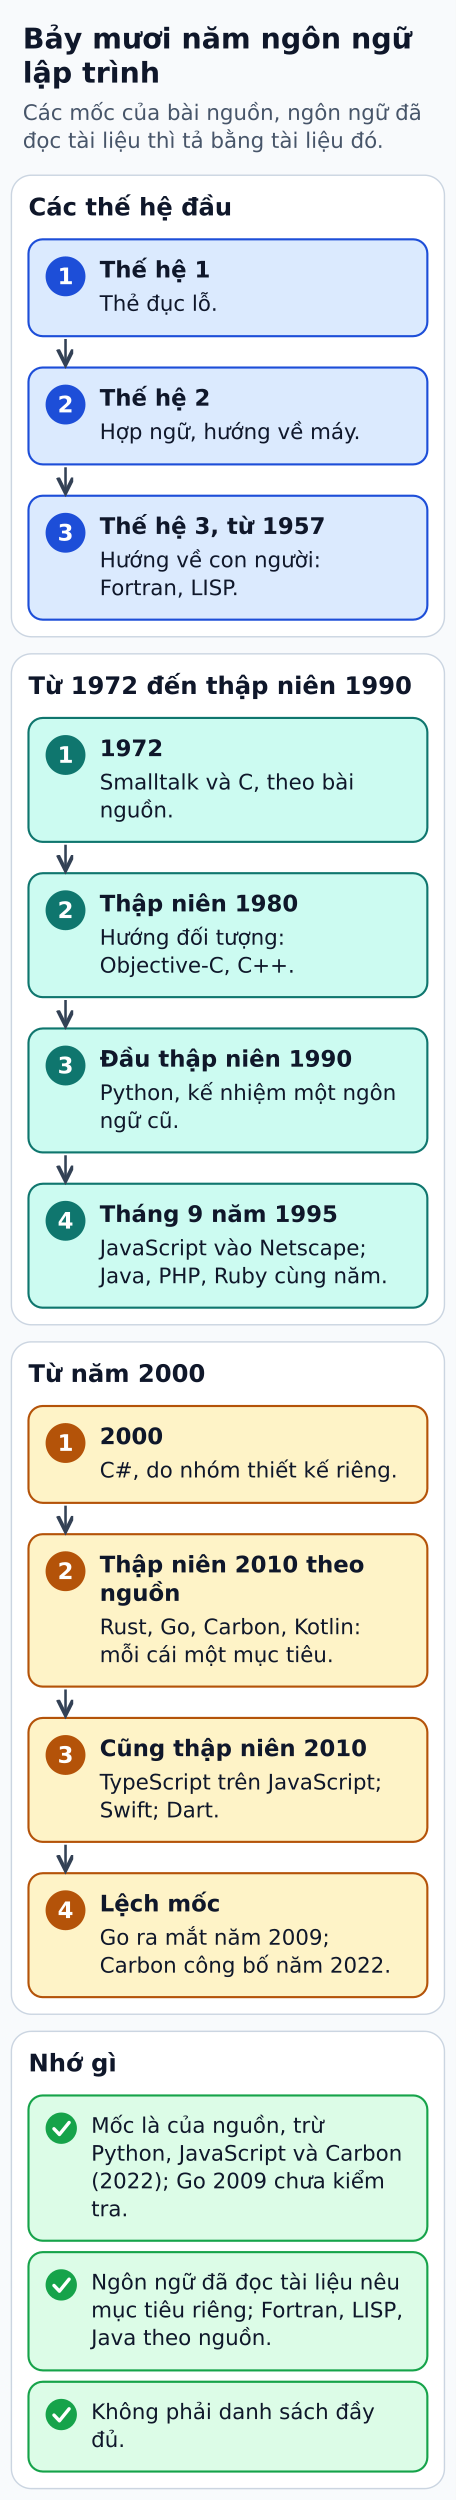
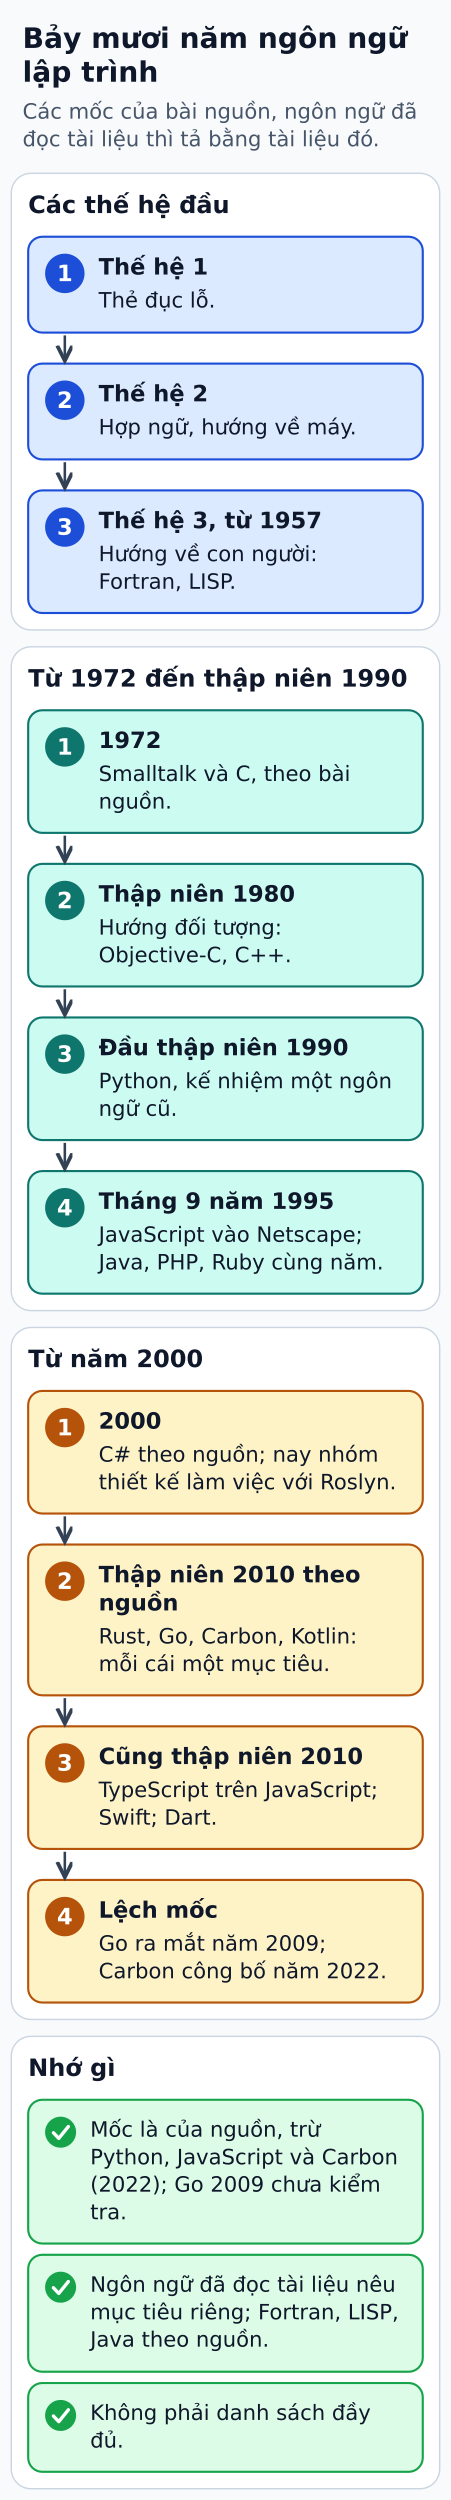
- <svg xmlns="http://www.w3.org/2000/svg" width="320" height="1755" viewBox="0 0 320 1755" role="img" aria-labelledby="title desc">
+ <svg xmlns="http://www.w3.org/2000/svg" width="320" height="1774" viewBox="0 0 320 1774" role="img" aria-labelledby="title desc">
  <defs>
    <marker id="arrow" markerWidth="8" markerHeight="8" refX="6" refY="3" orient="auto">
      <path d="M0,0 L6,3 L0,6" fill="none" stroke="#334155" stroke-width="1.5" />
    </marker>
  </defs>
-   <rect width="320" height="1755" fill="#f8fafc" />
+   <rect width="320" height="1774" fill="#f8fafc" />
  <g font-family="DejaVu Sans, Arial, sans-serif" fill="#0f172a">
    <text x="16" y="34" font-size="20" fill="#0f172a" font-weight="bold" text-anchor="start">Bảy mươi năm ngôn ngữ</text>
    <text x="16" y="58" font-size="20" fill="#0f172a" font-weight="bold" text-anchor="start">lập trình</text>
    <text x="16" y="84.2" font-size="15" fill="#475569" font-weight="normal" text-anchor="start">Các mốc của bài nguồn, ngôn ngữ đã</text>
    <text x="16" y="103.8" font-size="15" fill="#475569" font-weight="normal" text-anchor="start">đọc tài liệu thì tả bằng tài liệu đó.</text>
    <rect x="8" y="123" width="304" height="324" rx="14" fill="#ffffff" stroke="#cbd5e1" stroke-width="1" />
    <text x="20" y="151.2" font-size="17" fill="#0f172a" font-weight="bold" text-anchor="start">Các thế hệ đầu</text>
    <rect x="20" y="168" width="280" height="68" rx="10" fill="#dbeafe" stroke="#1d4ed8" stroke-width="1.5" />
    <circle cx="46" cy="194" r="14" fill="#1d4ed8" />
    <text x="46" y="199.5" font-size="16" fill="#ffffff" font-weight="bold" text-anchor="middle">1</text>
    <text x="70" y="194.8" font-size="16" fill="#0f172a" font-weight="bold" text-anchor="start">Thế hệ 1</text>
    <text x="70" y="218.2" font-size="15" fill="#0f172a" font-weight="normal" text-anchor="start">Thẻ đục lỗ.</text>
    <rect x="20" y="258" width="280" height="68" rx="10" fill="#dbeafe" stroke="#1d4ed8" stroke-width="1.5" />
    <circle cx="46" cy="284" r="14" fill="#1d4ed8" />
    <text x="46" y="289.5" font-size="16" fill="#ffffff" font-weight="bold" text-anchor="middle">2</text>
    <text x="70" y="284.8" font-size="16" fill="#0f172a" font-weight="bold" text-anchor="start">Thế hệ 2</text>
    <text x="70" y="308.2" font-size="15" fill="#0f172a" font-weight="normal" text-anchor="start">Hợp ngữ, hướng về máy.</text>
    <polyline points="46,238 46,256" fill="none" stroke="#334155" stroke-width="1.8" stroke-linejoin="round" marker-end="url(#arrow)" />
    <rect x="20" y="348" width="280" height="87" rx="10" fill="#dbeafe" stroke="#1d4ed8" stroke-width="1.5" />
    <circle cx="46" cy="374" r="14" fill="#1d4ed8" />
    <text x="46" y="379.5" font-size="16" fill="#ffffff" font-weight="bold" text-anchor="middle">3</text>
    <text x="70" y="374.8" font-size="16" fill="#0f172a" font-weight="bold" text-anchor="start">Thế hệ 3, từ 1957</text>
    <text x="70" y="398.2" font-size="15" fill="#0f172a" font-weight="normal" text-anchor="start">Hướng về con người:</text>
    <text x="70" y="417.8" font-size="15" fill="#0f172a" font-weight="normal" text-anchor="start">Fortran, LISP.</text>
    <polyline points="46,328 46,346" fill="none" stroke="#334155" stroke-width="1.8" stroke-linejoin="round" marker-end="url(#arrow)" />
    <rect x="8" y="459" width="304" height="471" rx="14" fill="#ffffff" stroke="#cbd5e1" stroke-width="1" />
    <text x="20" y="487.2" font-size="17" fill="#0f172a" font-weight="bold" text-anchor="start">Từ 1972 đến thập niên 1990</text>
    <rect x="20" y="504" width="280" height="87" rx="10" fill="#ccfbf1" stroke="#0f766e" stroke-width="1.5" />
    <circle cx="46" cy="530" r="14" fill="#0f766e" />
    <text x="46" y="535.5" font-size="16" fill="#ffffff" font-weight="bold" text-anchor="middle">1</text>
    <text x="70" y="530.8" font-size="16" fill="#0f172a" font-weight="bold" text-anchor="start">1972</text>
    <text x="70" y="554.2" font-size="15" fill="#0f172a" font-weight="normal" text-anchor="start">Smalltalk và C, theo bài</text>
    <text x="70" y="573.8" font-size="15" fill="#0f172a" font-weight="normal" text-anchor="start">nguồn.</text>
    <rect x="20" y="613" width="280" height="87" rx="10" fill="#ccfbf1" stroke="#0f766e" stroke-width="1.5" />
    <circle cx="46" cy="639" r="14" fill="#0f766e" />
    <text x="46" y="644.5" font-size="16" fill="#ffffff" font-weight="bold" text-anchor="middle">2</text>
    <text x="70" y="639.8" font-size="16" fill="#0f172a" font-weight="bold" text-anchor="start">Thập niên 1980</text>
    <text x="70" y="663.2" font-size="15" fill="#0f172a" font-weight="normal" text-anchor="start">Hướng đối tượng:</text>
    <text x="70" y="682.8" font-size="15" fill="#0f172a" font-weight="normal" text-anchor="start">Objective-C, C++.</text>
    <polyline points="46,593 46,611" fill="none" stroke="#334155" stroke-width="1.8" stroke-linejoin="round" marker-end="url(#arrow)" />
    <rect x="20" y="722" width="280" height="87" rx="10" fill="#ccfbf1" stroke="#0f766e" stroke-width="1.5" />
    <circle cx="46" cy="748" r="14" fill="#0f766e" />
    <text x="46" y="753.5" font-size="16" fill="#ffffff" font-weight="bold" text-anchor="middle">3</text>
    <text x="70" y="748.8" font-size="16" fill="#0f172a" font-weight="bold" text-anchor="start">Đầu thập niên 1990</text>
    <text x="70" y="772.2" font-size="15" fill="#0f172a" font-weight="normal" text-anchor="start">Python, kế nhiệm một ngôn</text>
    <text x="70" y="791.8" font-size="15" fill="#0f172a" font-weight="normal" text-anchor="start">ngữ cũ.</text>
    <polyline points="46,702 46,720" fill="none" stroke="#334155" stroke-width="1.8" stroke-linejoin="round" marker-end="url(#arrow)" />
    <rect x="20" y="831" width="280" height="87" rx="10" fill="#ccfbf1" stroke="#0f766e" stroke-width="1.5" />
    <circle cx="46" cy="857" r="14" fill="#0f766e" />
    <text x="46" y="862.5" font-size="16" fill="#ffffff" font-weight="bold" text-anchor="middle">4</text>
    <text x="70" y="857.8" font-size="16" fill="#0f172a" font-weight="bold" text-anchor="start">Tháng 9 năm 1995</text>
    <text x="70" y="881.2" font-size="15" fill="#0f172a" font-weight="normal" text-anchor="start">JavaScript vào Netscape;</text>
    <text x="70" y="900.8" font-size="15" fill="#0f172a" font-weight="normal" text-anchor="start">Java, PHP, Ruby cùng năm.</text>
    <polyline points="46,811 46,829" fill="none" stroke="#334155" stroke-width="1.8" stroke-linejoin="round" marker-end="url(#arrow)" />
-     <rect x="8" y="942" width="304" height="472" rx="14" fill="#ffffff" stroke="#cbd5e1" stroke-width="1" />
+     <rect x="8" y="942" width="304" height="491" rx="14" fill="#ffffff" stroke="#cbd5e1" stroke-width="1" />
    <text x="20" y="970.1" font-size="17" fill="#0f172a" font-weight="bold" text-anchor="start">Từ năm 2000</text>
-     <rect x="20" y="987" width="280" height="68" rx="10" fill="#fef3c7" stroke="#b45309" stroke-width="1.5" />
+     <rect x="20" y="987" width="280" height="87" rx="10" fill="#fef3c7" stroke="#b45309" stroke-width="1.5" />
    <circle cx="46" cy="1013" r="14" fill="#b45309" />
    <text x="46" y="1018.5" font-size="16" fill="#ffffff" font-weight="bold" text-anchor="middle">1</text>
    <text x="70" y="1013.8" font-size="16" fill="#0f172a" font-weight="bold" text-anchor="start">2000</text>
-     <text x="70" y="1037.2" font-size="15" fill="#0f172a" font-weight="normal" text-anchor="start">C#, do nhóm thiết kế riêng.</text>
-     <rect x="20" y="1077" width="280" height="107" rx="10" fill="#fef3c7" stroke="#b45309" stroke-width="1.5" />
-     <circle cx="46" cy="1103" r="14" fill="#b45309" />
-     <text x="46" y="1108.5" font-size="16" fill="#ffffff" font-weight="bold" text-anchor="middle">2</text>
-     <text x="70" y="1103.8" font-size="16" fill="#0f172a" font-weight="bold" text-anchor="start">Thập niên 2010 theo</text>
-     <text x="70" y="1123.8" font-size="16" fill="#0f172a" font-weight="bold" text-anchor="start">nguồn</text>
-     <text x="70" y="1147.2" font-size="15" fill="#0f172a" font-weight="normal" text-anchor="start">Rust, Go, Carbon, Kotlin:</text>
-     <text x="70" y="1166.8" font-size="15" fill="#0f172a" font-weight="normal" text-anchor="start">mỗi cái một mục tiêu.</text>
-     <polyline points="46,1057 46,1075" fill="none" stroke="#334155" stroke-width="1.8" stroke-linejoin="round" marker-end="url(#arrow)" />
-     <rect x="20" y="1206" width="280" height="87" rx="10" fill="#fef3c7" stroke="#b45309" stroke-width="1.5" />
-     <circle cx="46" cy="1232" r="14" fill="#b45309" />
-     <text x="46" y="1237.5" font-size="16" fill="#ffffff" font-weight="bold" text-anchor="middle">3</text>
-     <text x="70" y="1232.8" font-size="16" fill="#0f172a" font-weight="bold" text-anchor="start">Cũng thập niên 2010</text>
-     <text x="70" y="1256.2" font-size="15" fill="#0f172a" font-weight="normal" text-anchor="start">TypeScript trên JavaScript;</text>
-     <text x="70" y="1275.8" font-size="15" fill="#0f172a" font-weight="normal" text-anchor="start">Swift; Dart.</text>
-     <polyline points="46,1186 46,1204" fill="none" stroke="#334155" stroke-width="1.8" stroke-linejoin="round" marker-end="url(#arrow)" />
-     <rect x="20" y="1315" width="280" height="87" rx="10" fill="#fef3c7" stroke="#b45309" stroke-width="1.5" />
-     <circle cx="46" cy="1341" r="14" fill="#b45309" />
-     <text x="46" y="1346.5" font-size="16" fill="#ffffff" font-weight="bold" text-anchor="middle">4</text>
-     <text x="70" y="1341.8" font-size="16" fill="#0f172a" font-weight="bold" text-anchor="start">Lệch mốc</text>
-     <text x="70" y="1365.2" font-size="15" fill="#0f172a" font-weight="normal" text-anchor="start">Go ra mắt năm 2009;</text>
-     <text x="70" y="1384.8" font-size="15" fill="#0f172a" font-weight="normal" text-anchor="start">Carbon công bố năm 2022.</text>
-     <polyline points="46,1295 46,1313" fill="none" stroke="#334155" stroke-width="1.8" stroke-linejoin="round" marker-end="url(#arrow)" />
-     <rect x="8" y="1426" width="304" height="321" rx="14" fill="#ffffff" stroke="#cbd5e1" stroke-width="1" />
-     <text x="20" y="1454.1" font-size="17" fill="#0f172a" font-weight="bold" text-anchor="start">Nhớ gì</text>
-     <rect x="20" y="1471" width="280" height="102" rx="10" fill="#dcfce7" stroke="#16a34a" stroke-width="1.5" />
-     <circle cx="43" cy="1494" r="11" fill="#16a34a" />
-     <polyline points="37.9,1494.4 41.7,1498.4 48.5,1490" fill="none" stroke="#ffffff" stroke-width="2.4" stroke-linecap="round" stroke-linejoin="round" />
-     <text x="64" y="1497.2" font-size="15" fill="#0f172a" font-weight="normal" text-anchor="start">Mốc là của nguồn, trừ</text>
-     <text x="64" y="1516.8" font-size="15" fill="#0f172a" font-weight="normal" text-anchor="start">Python, JavaScript và Carbon</text>
-     <text x="64" y="1536.2" font-size="15" fill="#0f172a" font-weight="normal" text-anchor="start">(2022); Go 2009 chưa kiểm</text>
-     <text x="64" y="1555.8" font-size="15" fill="#0f172a" font-weight="normal" text-anchor="start">tra.</text>
-     <rect x="20" y="1581" width="280" height="83" rx="10" fill="#dcfce7" stroke="#16a34a" stroke-width="1.5" />
-     <circle cx="43" cy="1604" r="11" fill="#16a34a" />
-     <polyline points="37.9,1604.4 41.7,1608.4 48.5,1600" fill="none" stroke="#ffffff" stroke-width="2.4" stroke-linecap="round" stroke-linejoin="round" />
-     <text x="64" y="1607.2" font-size="15" fill="#0f172a" font-weight="normal" text-anchor="start">Ngôn ngữ đã đọc tài liệu nêu</text>
-     <text x="64" y="1626.8" font-size="15" fill="#0f172a" font-weight="normal" text-anchor="start">mục tiêu riêng; Fortran, LISP,</text>
-     <text x="64" y="1646.2" font-size="15" fill="#0f172a" font-weight="normal" text-anchor="start">Java theo nguồn.</text>
-     <rect x="20" y="1672" width="280" height="63" rx="10" fill="#dcfce7" stroke="#16a34a" stroke-width="1.5" />
-     <circle cx="43" cy="1695" r="11" fill="#16a34a" />
-     <polyline points="37.9,1695.4 41.7,1699.4 48.5,1691" fill="none" stroke="#ffffff" stroke-width="2.4" stroke-linecap="round" stroke-linejoin="round" />
-     <text x="64" y="1698.2" font-size="15" fill="#0f172a" font-weight="normal" text-anchor="start">Không phải danh sách đầy</text>
-     <text x="64" y="1717.8" font-size="15" fill="#0f172a" font-weight="normal" text-anchor="start">đủ.</text>
+     <text x="70" y="1037.2" font-size="15" fill="#0f172a" font-weight="normal" text-anchor="start">C# theo nguồn; nay nhóm</text>
+     <text x="70" y="1056.8" font-size="15" fill="#0f172a" font-weight="normal" text-anchor="start">thiết kế làm việc với Roslyn.</text>
+     <rect x="20" y="1096" width="280" height="107" rx="10" fill="#fef3c7" stroke="#b45309" stroke-width="1.5" />
+     <circle cx="46" cy="1122" r="14" fill="#b45309" />
+     <text x="46" y="1127.5" font-size="16" fill="#ffffff" font-weight="bold" text-anchor="middle">2</text>
+     <text x="70" y="1122.8" font-size="16" fill="#0f172a" font-weight="bold" text-anchor="start">Thập niên 2010 theo</text>
+     <text x="70" y="1142.8" font-size="16" fill="#0f172a" font-weight="bold" text-anchor="start">nguồn</text>
+     <text x="70" y="1166.2" font-size="15" fill="#0f172a" font-weight="normal" text-anchor="start">Rust, Go, Carbon, Kotlin:</text>
+     <text x="70" y="1185.8" font-size="15" fill="#0f172a" font-weight="normal" text-anchor="start">mỗi cái một mục tiêu.</text>
+     <polyline points="46,1076 46,1094" fill="none" stroke="#334155" stroke-width="1.8" stroke-linejoin="round" marker-end="url(#arrow)" />
+     <rect x="20" y="1225" width="280" height="87" rx="10" fill="#fef3c7" stroke="#b45309" stroke-width="1.5" />
+     <circle cx="46" cy="1251" r="14" fill="#b45309" />
+     <text x="46" y="1256.5" font-size="16" fill="#ffffff" font-weight="bold" text-anchor="middle">3</text>
+     <text x="70" y="1251.8" font-size="16" fill="#0f172a" font-weight="bold" text-anchor="start">Cũng thập niên 2010</text>
+     <text x="70" y="1275.2" font-size="15" fill="#0f172a" font-weight="normal" text-anchor="start">TypeScript trên JavaScript;</text>
+     <text x="70" y="1294.8" font-size="15" fill="#0f172a" font-weight="normal" text-anchor="start">Swift; Dart.</text>
+     <polyline points="46,1205 46,1223" fill="none" stroke="#334155" stroke-width="1.8" stroke-linejoin="round" marker-end="url(#arrow)" />
+     <rect x="20" y="1334" width="280" height="87" rx="10" fill="#fef3c7" stroke="#b45309" stroke-width="1.5" />
+     <circle cx="46" cy="1360" r="14" fill="#b45309" />
+     <text x="46" y="1365.5" font-size="16" fill="#ffffff" font-weight="bold" text-anchor="middle">4</text>
+     <text x="70" y="1360.8" font-size="16" fill="#0f172a" font-weight="bold" text-anchor="start">Lệch mốc</text>
+     <text x="70" y="1384.2" font-size="15" fill="#0f172a" font-weight="normal" text-anchor="start">Go ra mắt năm 2009;</text>
+     <text x="70" y="1403.8" font-size="15" fill="#0f172a" font-weight="normal" text-anchor="start">Carbon công bố năm 2022.</text>
+     <polyline points="46,1314 46,1332" fill="none" stroke="#334155" stroke-width="1.8" stroke-linejoin="round" marker-end="url(#arrow)" />
+     <rect x="8" y="1445" width="304" height="321" rx="14" fill="#ffffff" stroke="#cbd5e1" stroke-width="1" />
+     <text x="20" y="1473.1" font-size="17" fill="#0f172a" font-weight="bold" text-anchor="start">Nhớ gì</text>
+     <rect x="20" y="1490" width="280" height="102" rx="10" fill="#dcfce7" stroke="#16a34a" stroke-width="1.5" />
+     <circle cx="43" cy="1513" r="11" fill="#16a34a" />
+     <polyline points="37.9,1513.4 41.7,1517.4 48.5,1509" fill="none" stroke="#ffffff" stroke-width="2.4" stroke-linecap="round" stroke-linejoin="round" />
+     <text x="64" y="1516.2" font-size="15" fill="#0f172a" font-weight="normal" text-anchor="start">Mốc là của nguồn, trừ</text>
+     <text x="64" y="1535.8" font-size="15" fill="#0f172a" font-weight="normal" text-anchor="start">Python, JavaScript và Carbon</text>
+     <text x="64" y="1555.2" font-size="15" fill="#0f172a" font-weight="normal" text-anchor="start">(2022); Go 2009 chưa kiểm</text>
+     <text x="64" y="1574.8" font-size="15" fill="#0f172a" font-weight="normal" text-anchor="start">tra.</text>
+     <rect x="20" y="1600" width="280" height="83" rx="10" fill="#dcfce7" stroke="#16a34a" stroke-width="1.5" />
+     <circle cx="43" cy="1623" r="11" fill="#16a34a" />
+     <polyline points="37.9,1623.4 41.7,1627.4 48.5,1619" fill="none" stroke="#ffffff" stroke-width="2.4" stroke-linecap="round" stroke-linejoin="round" />
+     <text x="64" y="1626.2" font-size="15" fill="#0f172a" font-weight="normal" text-anchor="start">Ngôn ngữ đã đọc tài liệu nêu</text>
+     <text x="64" y="1645.8" font-size="15" fill="#0f172a" font-weight="normal" text-anchor="start">mục tiêu riêng; Fortran, LISP,</text>
+     <text x="64" y="1665.2" font-size="15" fill="#0f172a" font-weight="normal" text-anchor="start">Java theo nguồn.</text>
+     <rect x="20" y="1691" width="280" height="63" rx="10" fill="#dcfce7" stroke="#16a34a" stroke-width="1.5" />
+     <circle cx="43" cy="1714" r="11" fill="#16a34a" />
+     <polyline points="37.9,1714.4 41.7,1718.4 48.5,1710" fill="none" stroke="#ffffff" stroke-width="2.4" stroke-linecap="round" stroke-linejoin="round" />
+     <text x="64" y="1717.2" font-size="15" fill="#0f172a" font-weight="normal" text-anchor="start">Không phải danh sách đầy</text>
+     <text x="64" y="1736.8" font-size="15" fill="#0f172a" font-weight="normal" text-anchor="start">đủ.</text>
  </g>
</svg>
